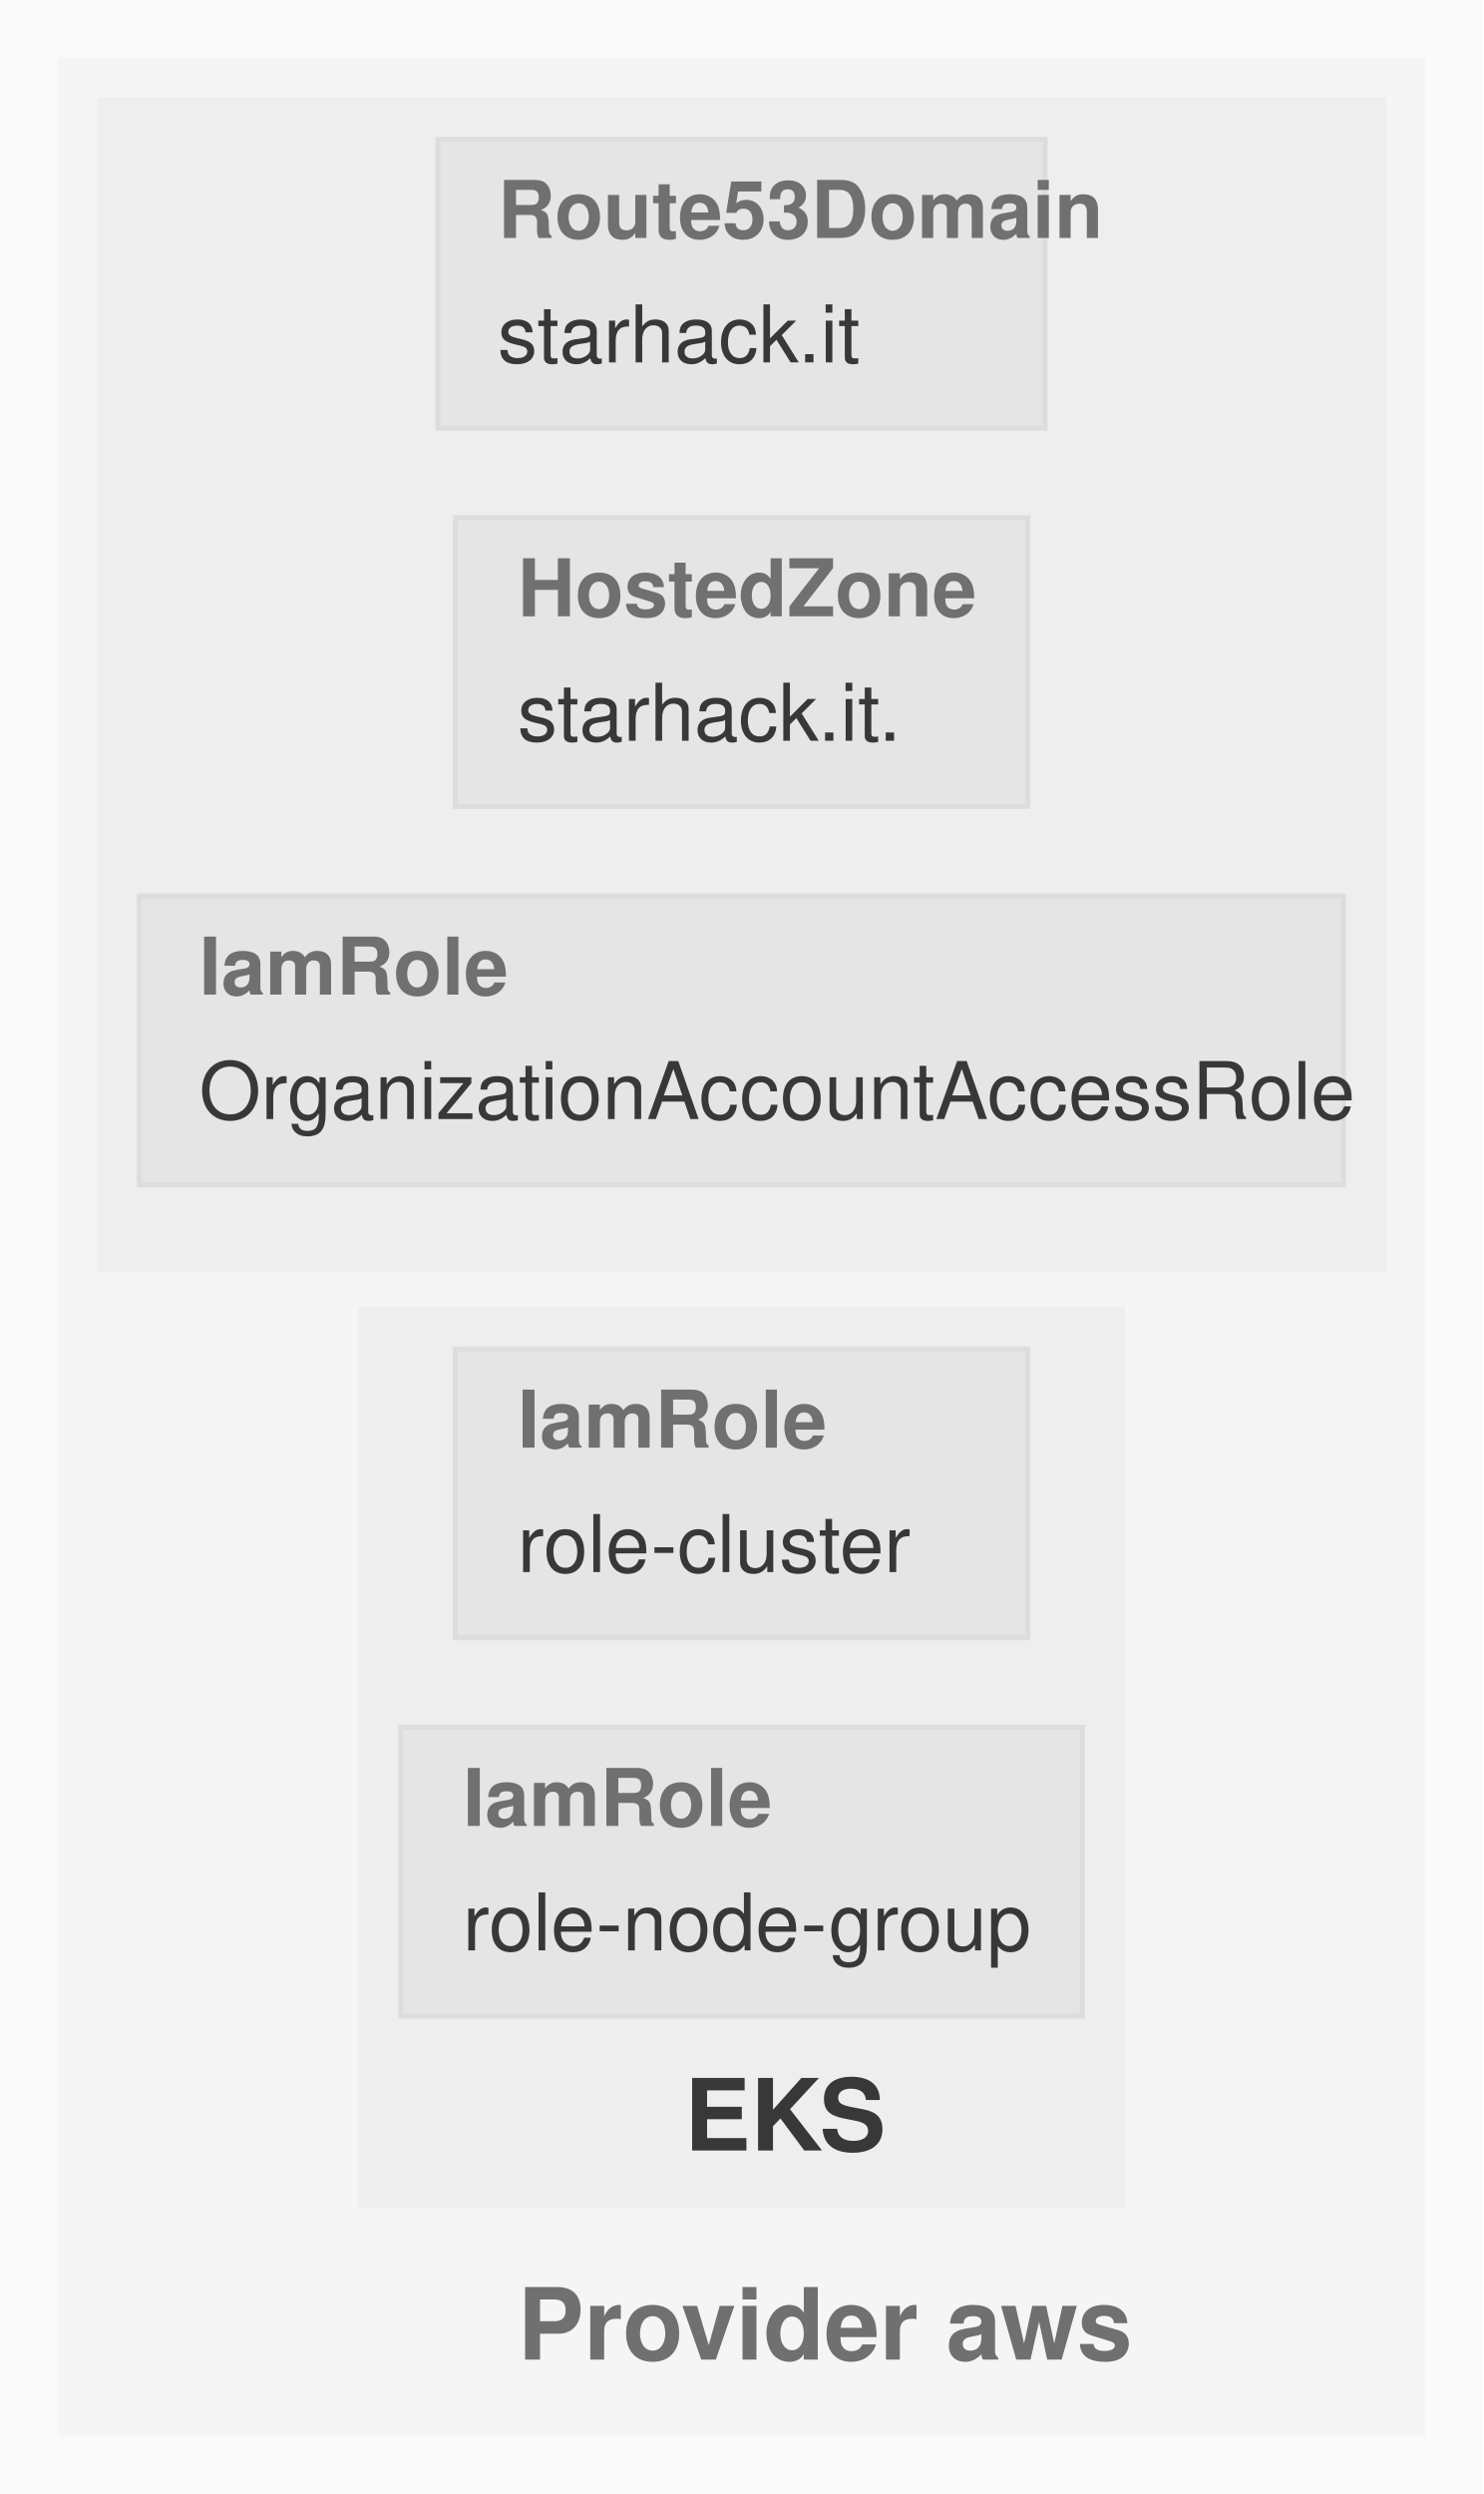
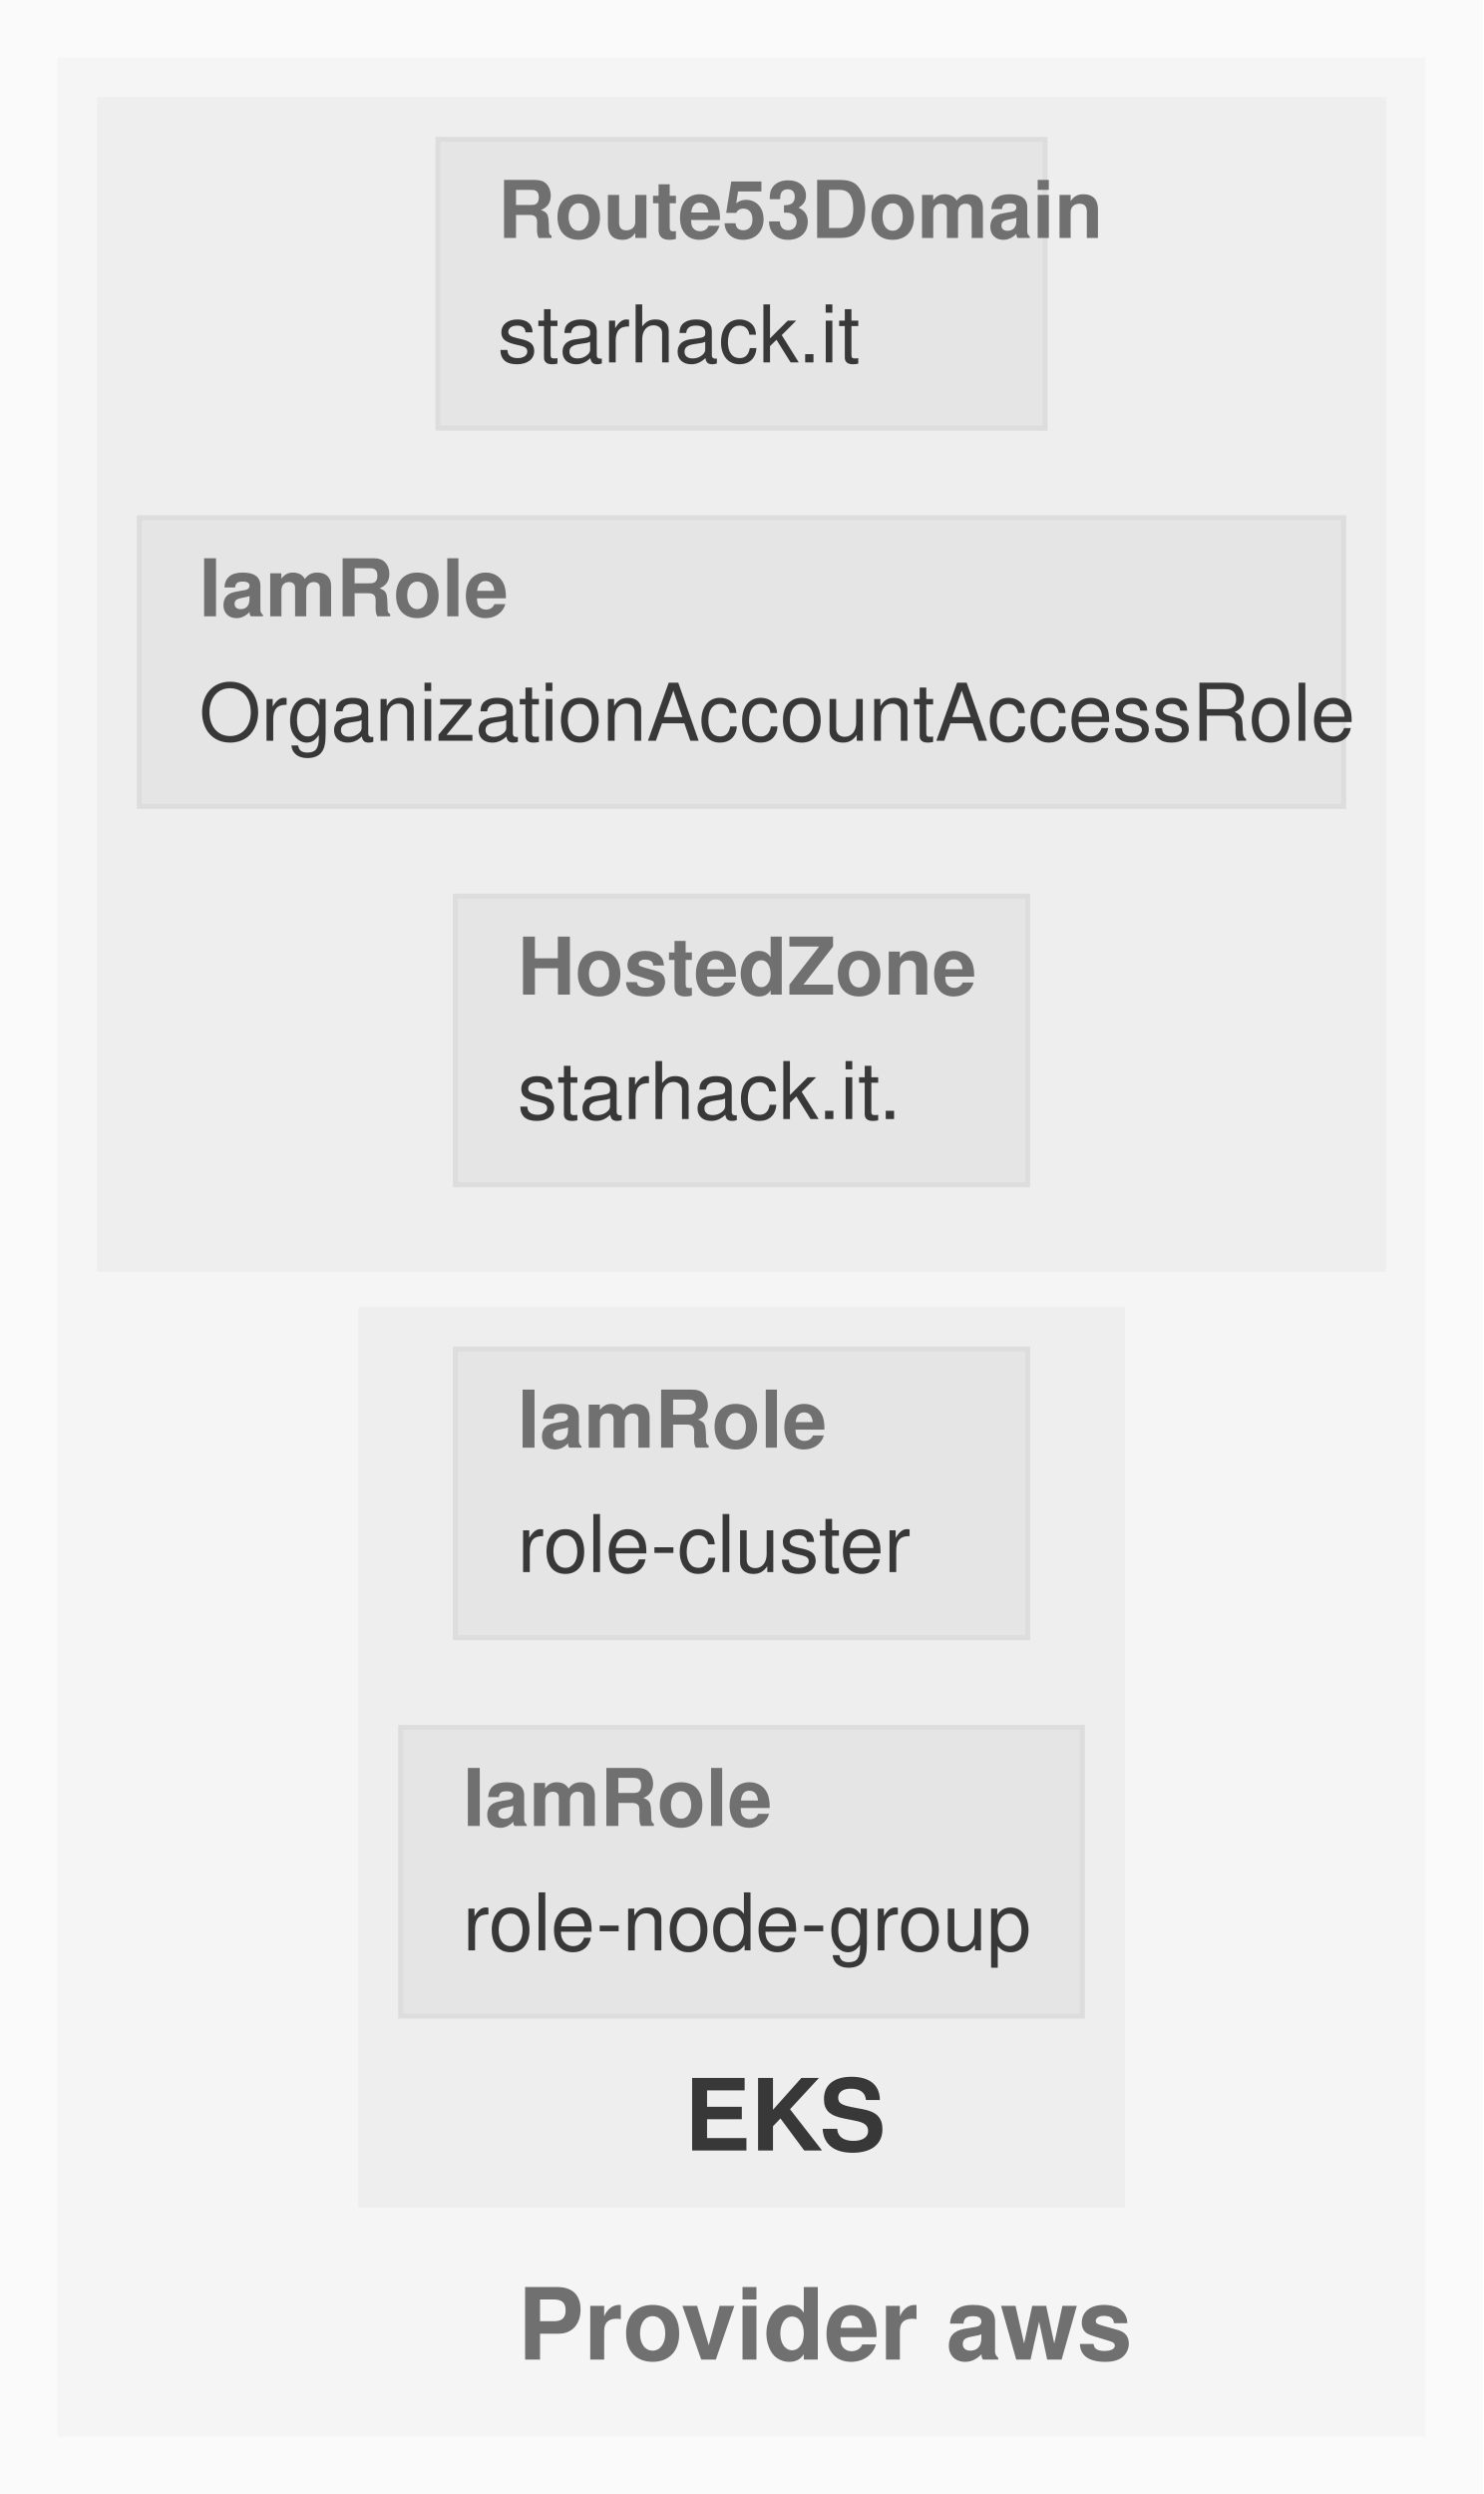
<svg xmlns="http://www.w3.org/2000/svg" width="298pt" height="501pt" viewBox="0.00 0.00 298.00 501.00">
  <g id="graph0" class="graph" transform="scale(1 1) rotate(0) translate(4 497)">
    <polygon fill="#fafafa" stroke="transparent" points="-4,4 -4,-497 294,-497 294,4 -4,4" />
    <g id="clust1" class="cluster">
      <polygon fill="#f5f5f5" stroke="#f5f5f5" points="8,-8 8,-485 282,-485 282,-8 8,-8" />
      <text text-anchor="start" x="100" y="-23" font-family="Helvetica,sans-Serif" font-weight="bold" font-size="20.00" fill="#707070">Provider aws</text>
    </g>
    <g id="clust2" class="cluster">
      <polygon fill="#eeeeee" stroke="#eeeeee" points="16,-242 16,-477 274,-477 274,-242 16,-242" />
      <text text-anchor="start" x="141" y="-246.2" font-family="Helvetica,sans-Serif" font-size="1.00" fill="#383838"> </text>
    </g>
    <g id="clust3" class="cluster">
      <polygon fill="#eeeeee" stroke="#eeeeee" points="68.5,-54 68.5,-234 221.5,-234 221.5,-54 68.5,-54" />
      <text text-anchor="start" x="133.5" y="-65" font-family="Helvetica,sans-Serif" font-weight="bold" font-size="20.00" fill="#383838">EKS</text>
    </g>
    <g id="node1" class="node">
      <polygon fill="#e5e5e5" stroke="#dddddd" points="206,-469 84,-469 84,-411 206,-411 206,-469" />
      <text text-anchor="start" x="96" y="-449.2" font-family="Helvetica,sans-Serif" font-weight="bold" font-size="16.00" fill="#707070">Route53Domain</text>
      <text text-anchor="start" x="96" y="-424.2" font-family="Helvetica,sans-Serif" font-size="16.00" fill="#383838">starhack.it</text>
    </g>
    <g id="node2" class="node">
-       <polygon fill="#e5e5e5" stroke="#dddddd" points="202.5,-393 87.5,-393 87.5,-335 202.5,-335 202.5,-393" />
-       <text text-anchor="start" x="100" y="-373.2" font-family="Helvetica,sans-Serif" font-weight="bold" font-size="16.00" fill="#707070">HostedZone</text>
-       <text text-anchor="start" x="100" y="-348.2" font-family="Helvetica,sans-Serif" font-size="16.00" fill="#383838">starhack.it.</text>
+       <polygon fill="#e5e5e5" stroke="#dddddd" points="266,-393 24,-393 24,-335 266,-335 266,-393" />
+       <text text-anchor="start" x="36" y="-373.2" font-family="Helvetica,sans-Serif" font-weight="bold" font-size="16.00" fill="#707070">IamRole</text>
+       <text text-anchor="start" x="36" y="-348.2" font-family="Helvetica,sans-Serif" font-size="16.00" fill="#383838">OrganizationAccountAccessRole</text>
    </g>
    <g id="node3" class="node">
-       <polygon fill="#e5e5e5" stroke="#dddddd" points="266,-317 24,-317 24,-259 266,-259 266,-317" />
-       <text text-anchor="start" x="36" y="-297.2" font-family="Helvetica,sans-Serif" font-weight="bold" font-size="16.00" fill="#707070">IamRole</text>
-       <text text-anchor="start" x="36" y="-272.2" font-family="Helvetica,sans-Serif" font-size="16.00" fill="#383838">OrganizationAccountAccessRole</text>
+       <polygon fill="#e5e5e5" stroke="#dddddd" points="202.5,-317 87.5,-317 87.5,-259 202.5,-259 202.5,-317" />
+       <text text-anchor="start" x="100" y="-297.2" font-family="Helvetica,sans-Serif" font-weight="bold" font-size="16.00" fill="#707070">HostedZone</text>
+       <text text-anchor="start" x="100" y="-272.2" font-family="Helvetica,sans-Serif" font-size="16.00" fill="#383838">starhack.it.</text>
    </g>
    <g id="node4" class="node">
      <polygon fill="#e5e5e5" stroke="#dddddd" points="202.5,-226 87.5,-226 87.5,-168 202.5,-168 202.5,-226" />
      <text text-anchor="start" x="100" y="-206.2" font-family="Helvetica,sans-Serif" font-weight="bold" font-size="16.00" fill="#707070">IamRole</text>
      <text text-anchor="start" x="100" y="-181.2" font-family="Helvetica,sans-Serif" font-size="16.00" fill="#383838">role-cluster</text>
    </g>
    <g id="node5" class="node">
      <polygon fill="#e5e5e5" stroke="#dddddd" points="213.5,-150 76.5,-150 76.5,-92 213.5,-92 213.5,-150" />
      <text text-anchor="start" x="89" y="-130.2" font-family="Helvetica,sans-Serif" font-weight="bold" font-size="16.00" fill="#707070">IamRole</text>
      <text text-anchor="start" x="89" y="-105.2" font-family="Helvetica,sans-Serif" font-size="16.00" fill="#383838">role-node-group</text>
    </g>
  </g>
</svg>
